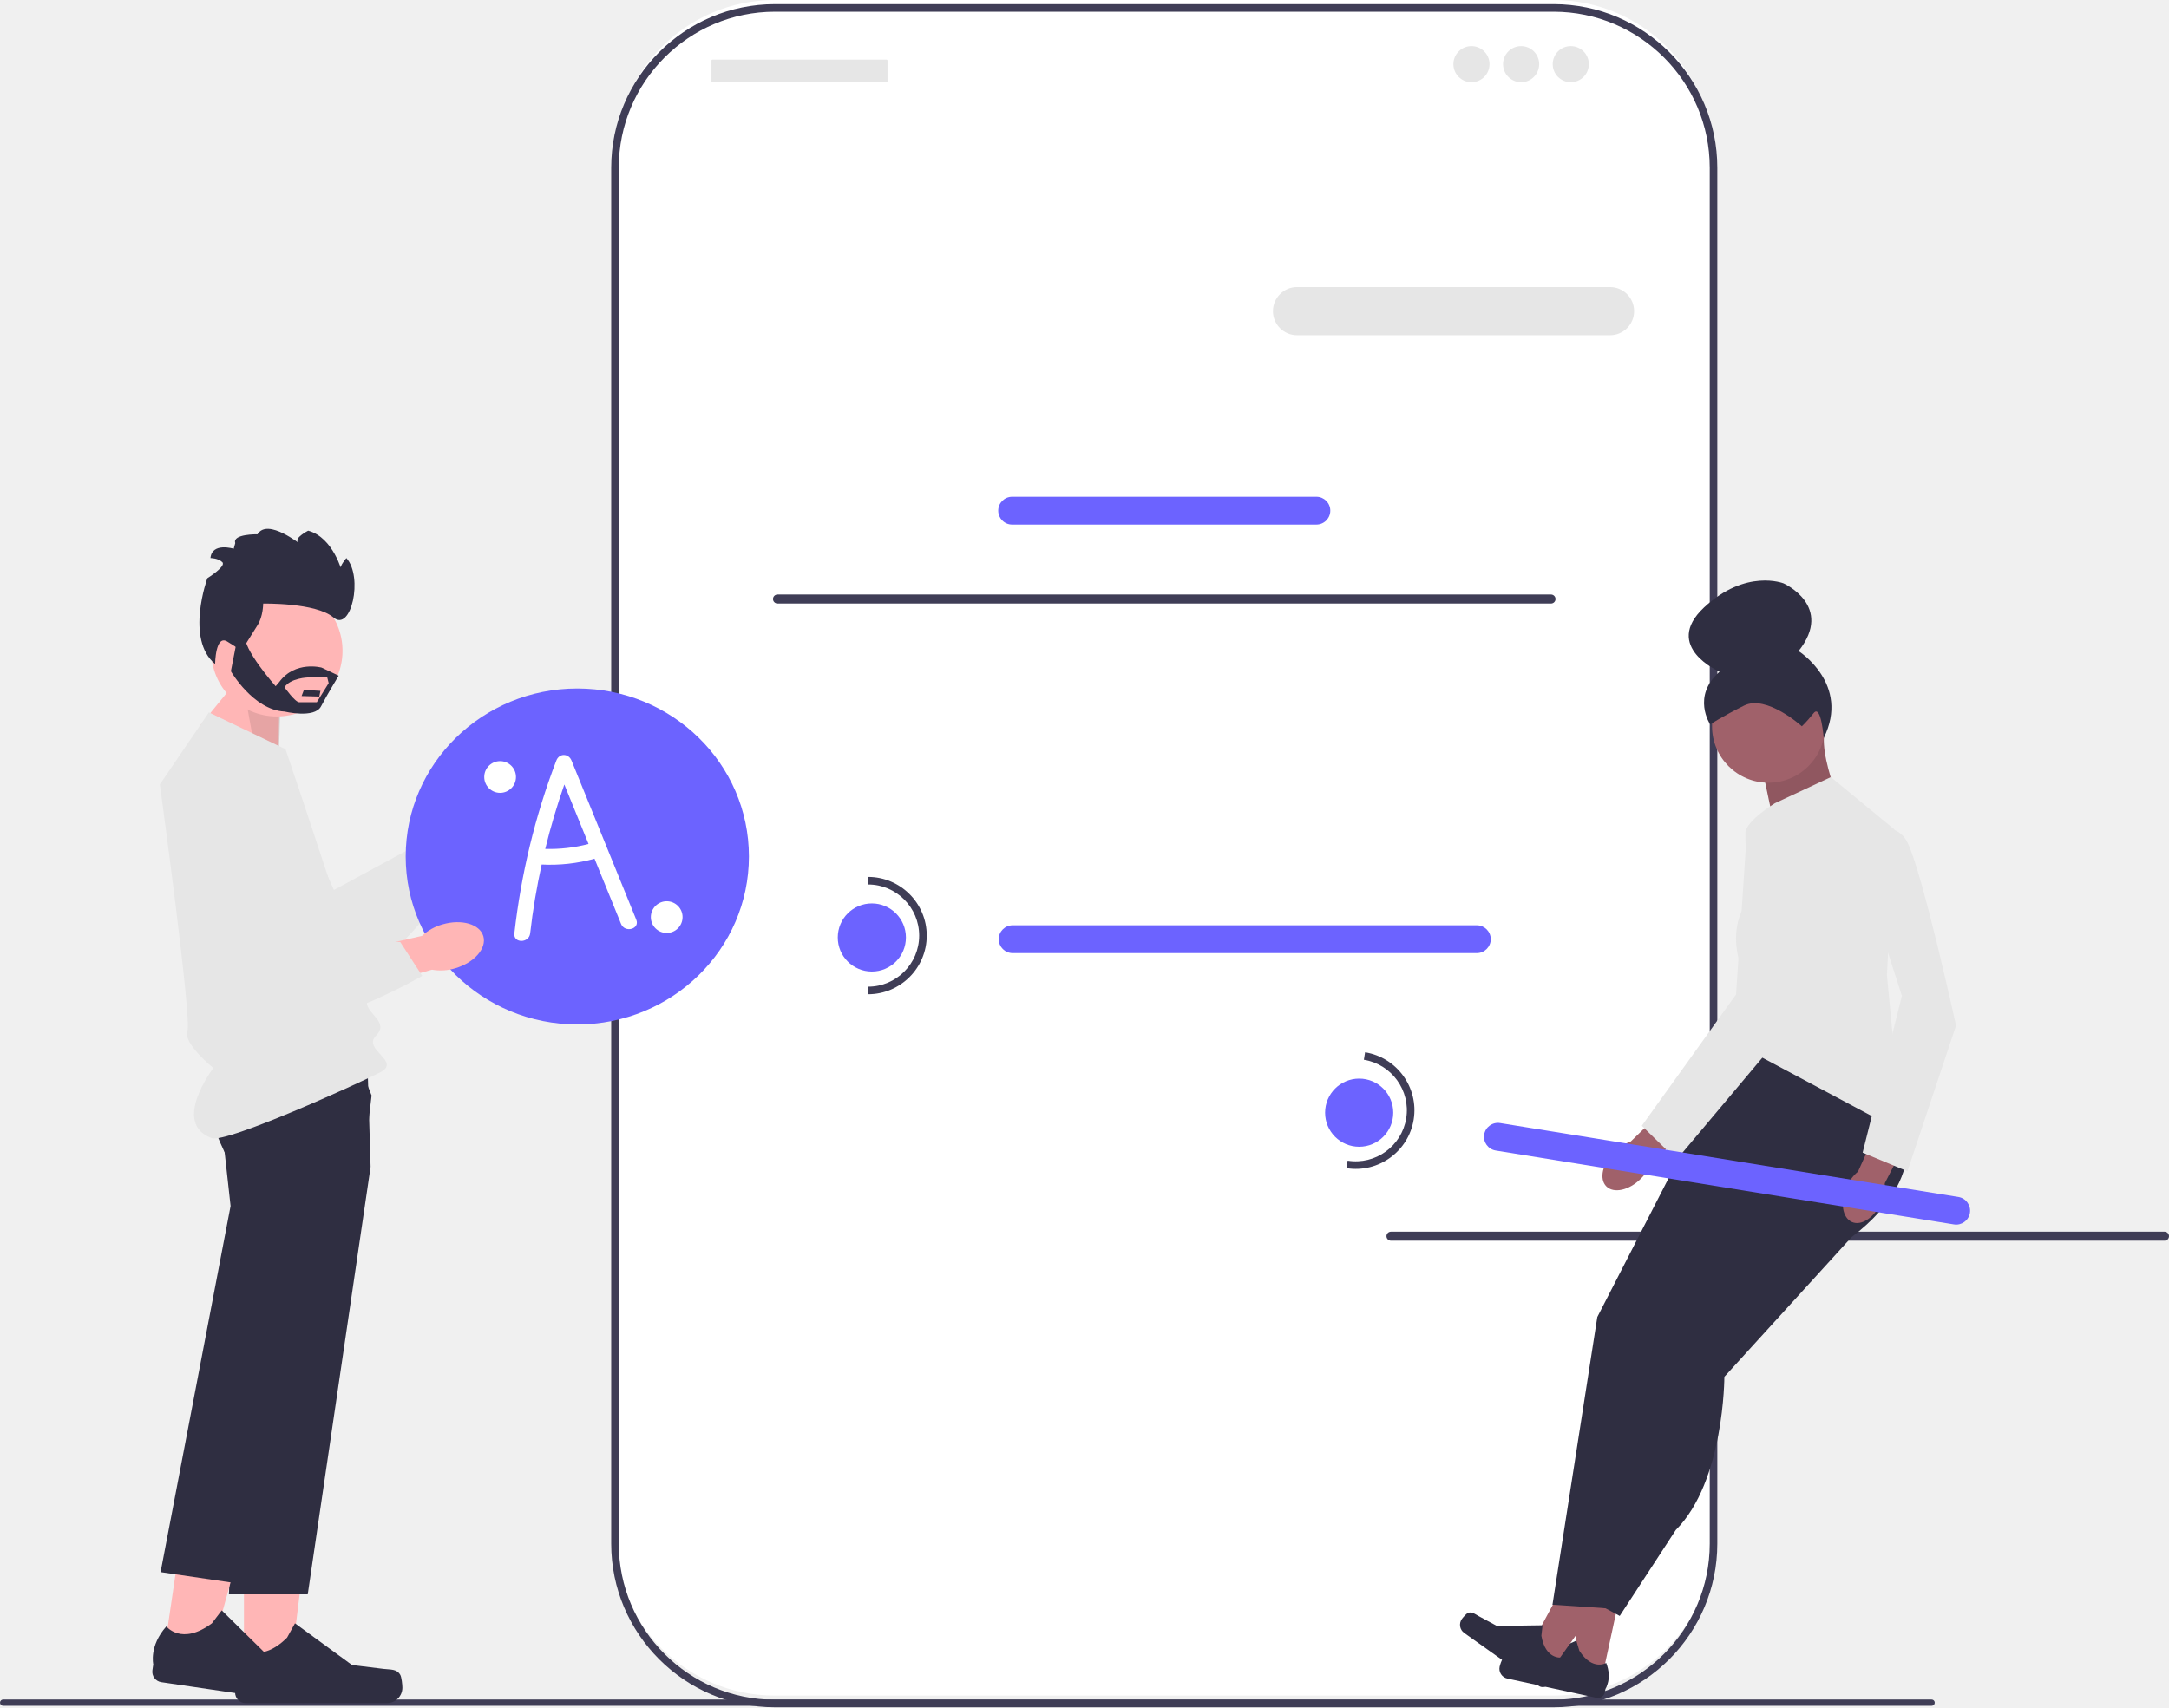
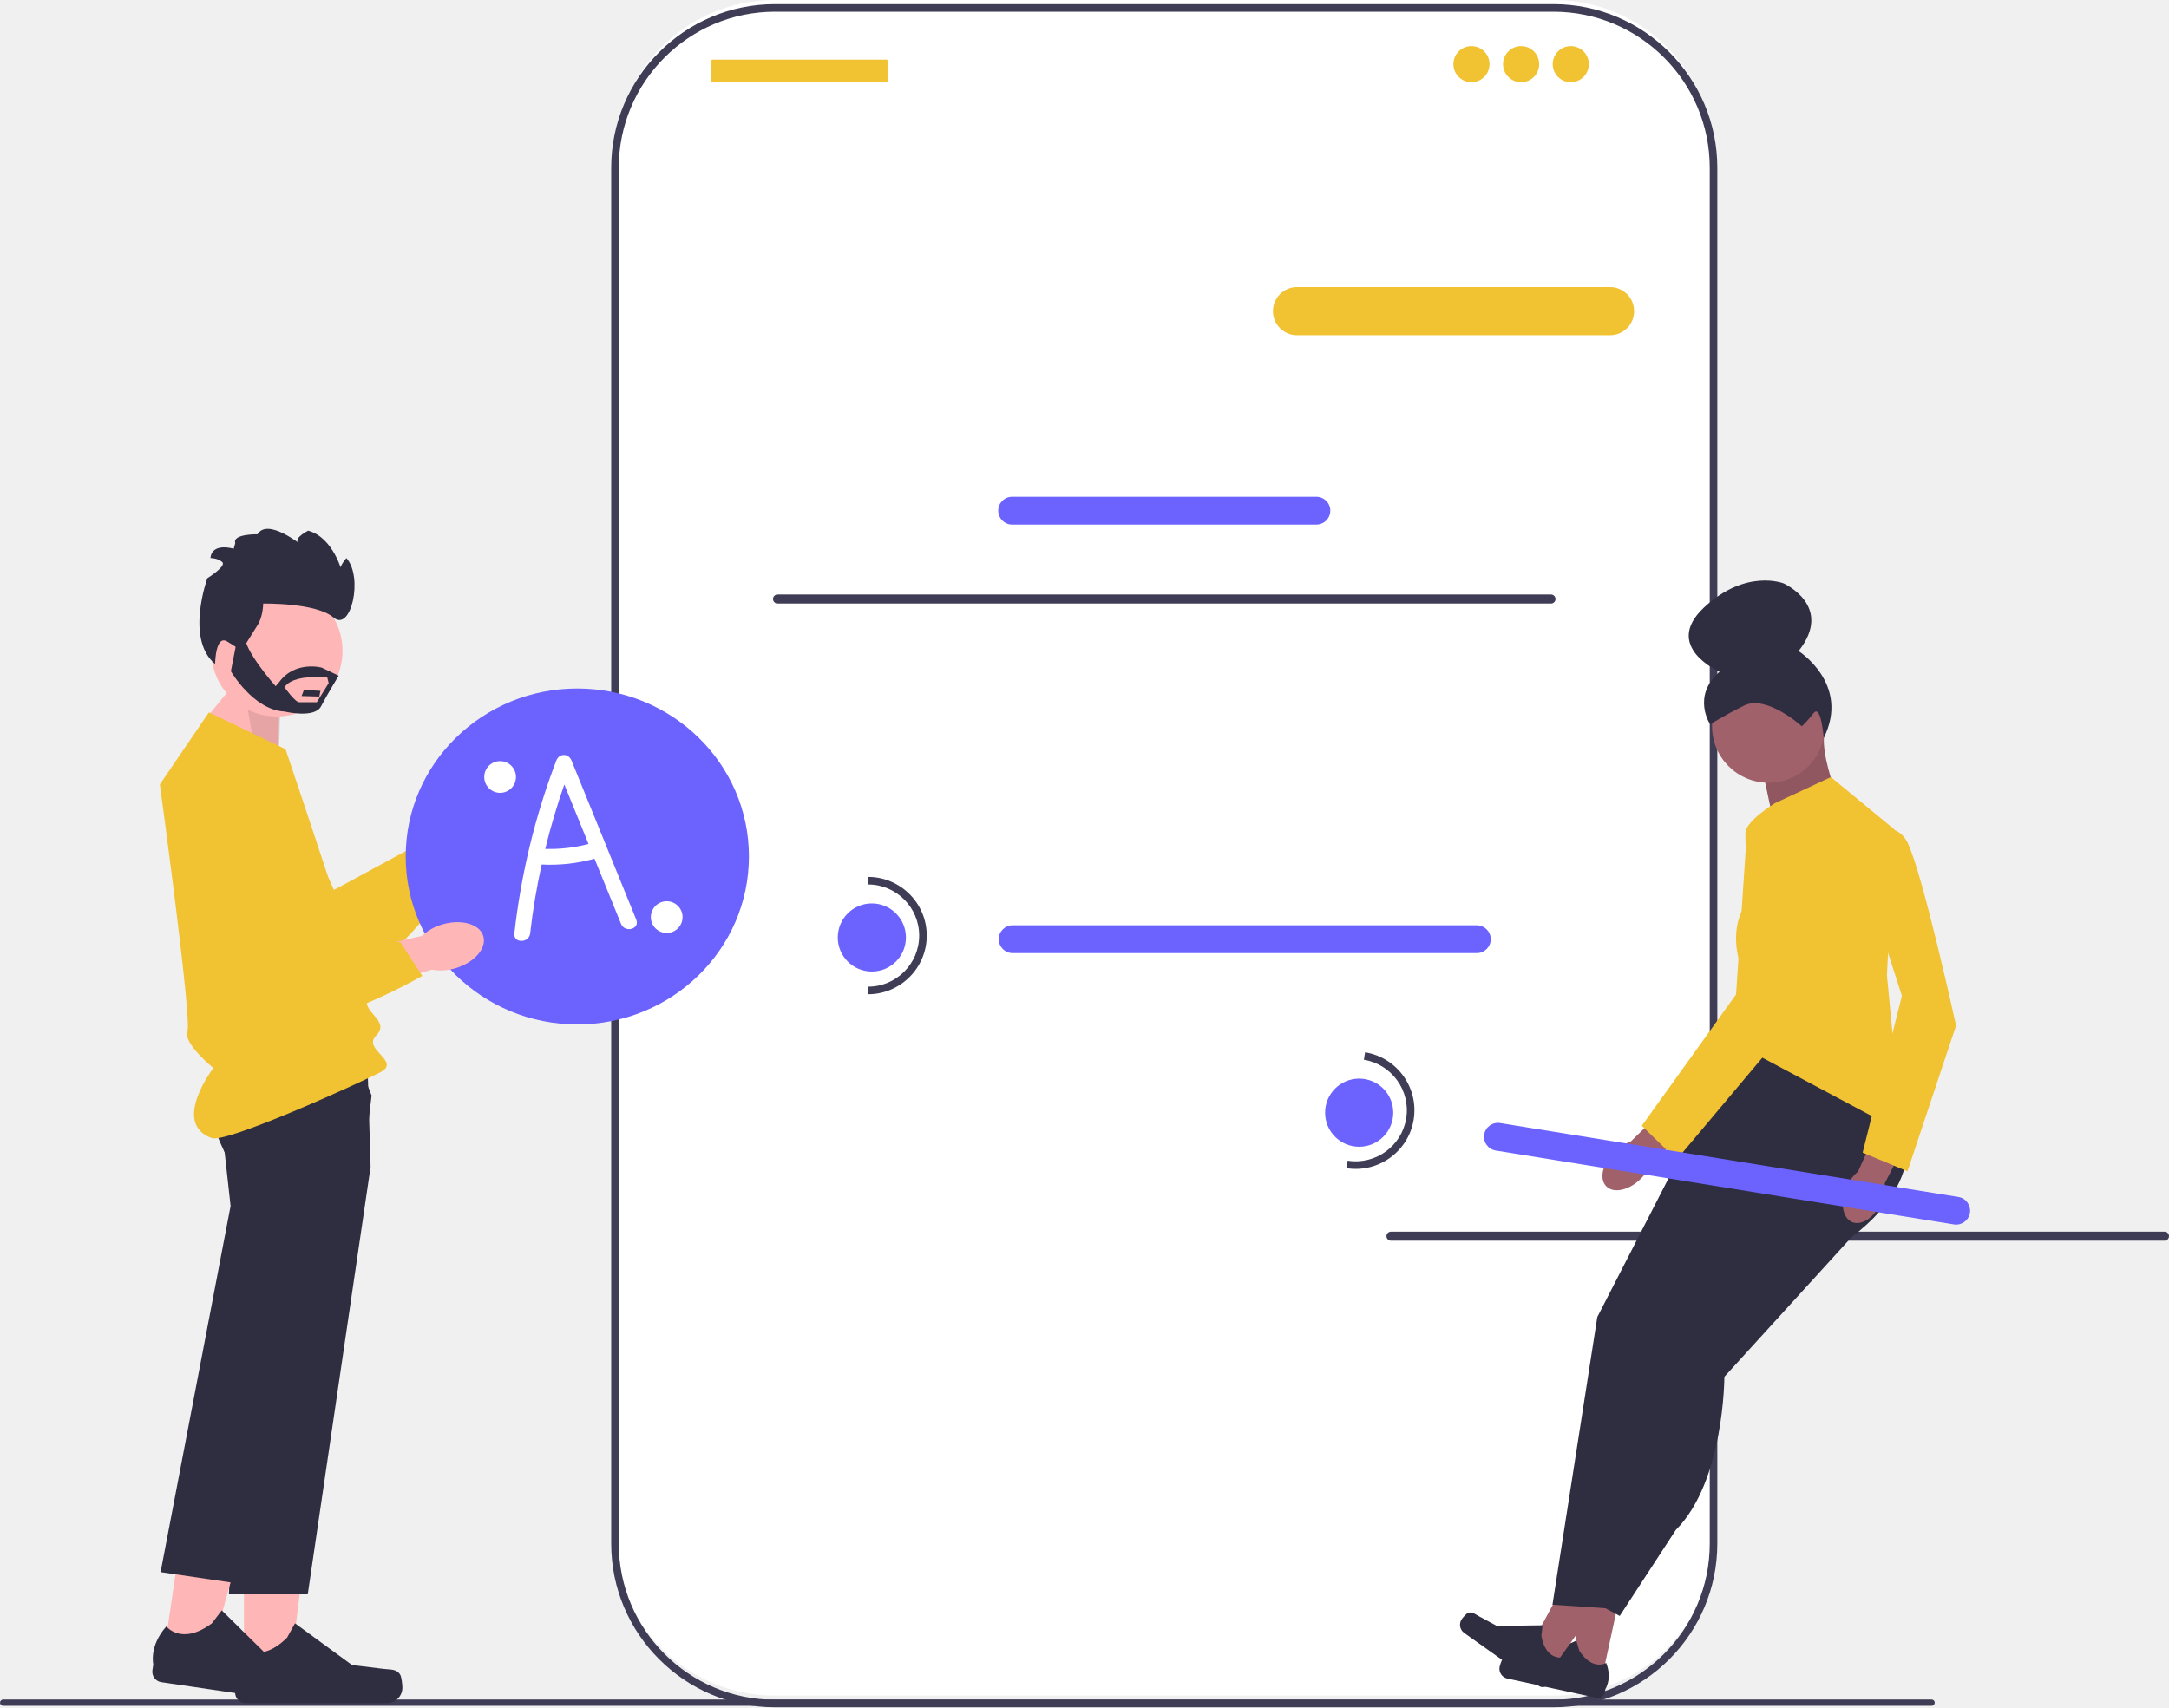
<svg xmlns="http://www.w3.org/2000/svg" width="820.254" height="645.769" viewBox="0 0 820.254 645.769">
  <g>
    <path d="M215.144,291.444c-1.806,0-3.274,1.468-3.274,3.274v26.191c0,1.806,1.468,3.274,3.274,3.274s3.274-1.468,3.274-3.274v-26.191c0-1.806-1.468-3.274-3.274-3.274Z" fill="#3f3d56" />
    <path d="M587.537,0H293.04c-33.396,0-60.469,27.073-60.469,60.469V580.869c0,33.396,27.073,60.469,60.469,60.469h294.498c33.396,0,60.469-27.073,60.469-60.469V60.469c0-33.396-27.073-60.469-60.469-60.469Z" fill="#fff" />
    <path d="M587.538,645.769H293.04c-34.132,0-61.901-27.768-61.901-61.9V63.469c0-34.132,27.769-61.901,61.901-61.901h294.498c34.132,0,61.901,27.769,61.901,61.901V583.869c0,34.132-27.769,61.9-61.901,61.9ZM293.04,4.432c-32.553,0-59.037,26.484-59.037,59.037V583.869c0,32.553,26.484,59.037,59.037,59.037h294.498c32.553,0,59.037-26.483,59.037-59.037V63.469c0-32.553-26.484-59.037-59.037-59.037H293.04Z" fill="#3f3d56" />
-     <path d="M608.87,126.804h-118.372c-5.021,0-9.106-4.085-9.106-9.106s4.085-9.106,9.106-9.106h118.372c5.021,0,9.106,4.085,9.106,9.106s-4.085,9.106-9.106,9.106Z" fill="#e6e6e6" />
+     <path d="M608.87,126.804h-118.372c-5.021,0-9.106-4.085-9.106-9.106s4.085-9.106,9.106-9.106h118.372c5.021,0,9.106,4.085,9.106,9.106s-4.085,9.106-9.106,9.106Z" fill="#f1c232" />
    <path d="M497.821,198.41h-115.063c-2.901,0-5.261-2.36-5.261-5.261,0-2.901,2.36-5.26,5.261-5.26h115.063c2.901,0,5.26,2.359,5.26,5.26,0,2.901-2.359,5.261-5.26,5.261Z" fill="#6c63ff" />
-     <rect x="269.054" y="22.557" width="66.581" height="8.536" rx=".31" ry=".31" fill="#e6e6e6" />
-     <circle cx="556.463" cy="24.264" r="6.829" fill="#e6e6e6" />
-     <circle cx="575.242" cy="24.264" r="6.829" fill="#e6e6e6" />
-     <circle cx="594.021" cy="24.264" r="6.829" fill="#e6e6e6" />
+     <rect x="269.054" y="22.557" width="66.581" height="8.536" rx=".31" ry=".31" fill="#f1c232" />
+     <circle cx="556.463" cy="24.264" r="6.829" fill="#f1c232" />
+     <circle cx="575.242" cy="24.264" r="6.829" fill="#f1c232" />
+     <circle cx="594.021" cy="24.264" r="6.829" fill="#f1c232" />
    <path d="M292.323,226.571c0,.945,.759,1.704,1.704,1.704h292.523c.945,0,1.704-.759,1.704-1.704,0-.945-.759-1.704-1.704-1.704H294.027c-.945,0-1.704,.759-1.704,1.704Z" fill="#3f3d56" />
    <path d="M524.323,467.571c0,.945,.759,1.704,1.704,1.704h292.523c.945,0,1.704-.759,1.704-1.704,0-.945-.759-1.704-1.704-1.704h-292.523c-.945,0-1.704,.759-1.704,1.704Z" fill="#3f3d56" />
    <path d="M558.499,360.498h-175.548c-2.901-0-5.261-2.36-5.261-5.261,0-2.901,2.36-5.26,5.261-5.26h175.548c2.901,0,5.26,2.359,5.26,5.26,0,2.901-2.359,5.261-5.26,5.261Z" fill="#6c63ff" />
    <circle cx="329.706" cy="354.587" r="12.887" fill="#6c63ff" />
    <path d="M328.274,376.066v-2.864c10.659,0,19.331-8.672,19.331-19.331s-8.672-19.331-19.331-19.331v-2.864c12.238,0,22.194,9.956,22.194,22.194s-9.956,22.194-22.194,22.194Z" fill="#3f3d56" />
    <path id="uuid-9e40be56-d004-4de8-84cd-e8041855938b-768" d="M174.781,302.615c5.257-5.35,12.278-6.974,15.682-3.628,3.404,3.346,1.901,10.394-3.358,15.745-2.072,2.166-4.632,3.805-7.467,4.779l-22.559,22.385-10.279-10.81,23.331-20.92c.925-2.852,2.519-5.441,4.65-7.551Z" fill="#ffb6b6" />
-     <path d="M102.633,284.137l23.653,52.473,37.77-20.445,13.517,7.174s-30.876,51.62-52.018,45.744c-21.141-5.876-58.682-59.158-51.918-75.602,6.764-16.444,28.995-9.343,28.995-9.343Z" fill="#e6e6e6" />
+     <path d="M102.633,284.137l23.653,52.473,37.77-20.445,13.517,7.174s-30.876,51.62-52.018,45.744c-21.141-5.876-58.682-59.158-51.918-75.602,6.764-16.444,28.995-9.343,28.995-9.343Z" fill="#f1c232" />
    <path d="M0,644.013c0,.66,.53,1.19,1.19,1.19H730.48c.66,0,1.19-.53,1.19-1.19,0-.66-.53-1.19-1.19-1.19H1.19c-.66,0-1.19,.53-1.19,1.19Z" fill="#3f3d56" />
    <ellipse cx="218.322" cy="323.947" rx="64.899" ry="63.532" fill="#6c63ff" />
    <g>
      <polygon points="92.261 633.848 109.508 633.847 117.713 567.322 92.258 567.324 92.261 633.848" fill="#ffb6b6" />
      <path d="M151.351,633.457h0c.537,.904,.82,3.824,.82,4.875h0c0,3.233-2.621,5.854-5.854,5.854h-53.412c-2.205,0-3.993-1.788-3.993-3.993v-2.224s-2.642-6.683,2.798-14.921c0,0,6.761,6.45,16.864-3.653l2.979-5.397,21.565,15.772,11.953,1.471c2.615,.322,4.934-.05,6.279,2.216h0Z" fill="#2f2e41" />
    </g>
    <polygon points="105.312 287.504 105.661 264.242 91.316 255.3 75.717 274.38 105.312 287.504" fill="#ffb6b6" />
    <polygon points="105.312 287.504 106.241 264.822 91.316 255.3 96.387 283.37 105.312 287.504" opacity=".1" />
    <path d="M140.15,441.325l-23.766,161.722h-29.817l3.965-92.315,2.087-48.54-6.052-23.105s-2.759-5.136-5.084-11.361c-2.62-7.025-4.689-15.448-1.617-19.441,1.13-1.472,4.069-2.562,8.063-3.374,2.44-.498,5.281-.887,8.347-1.188,17.633-1.745,42.714-.655,42.714-.655l.638,21.041,.354,11.749,.168,5.466Z" fill="#2f2e41" />
    <g>
      <polygon points="61.88 625.939 78.944 628.446 96.738 563.822 71.553 560.122 61.88 625.939" fill="#ffb6b6" />
      <path d="M120.399,634.147h0c.4,.973,.255,3.902,.102,4.943h0c-.47,3.198-3.444,5.41-6.643,4.94l-52.844-7.769c-2.182-.321-3.691-2.35-3.37-4.532l.323-2.2s-1.642-6.997,4.938-14.355c0,0,5.751,7.365,17.216-1.161l3.733-4.906,19.042,18.741,11.612,3.194c2.541,.699,4.889,.668,5.89,3.105l0,0Z" fill="#2f2e41" />
    </g>
    <path d="M140.524,414.354l-3.26,28.072-17.777,59.156-29.263,97.391-29.497-4.335,26.473-138.475-2.621-23.745s-.854-2.36-1.832-5.816c-1.942-6.836-4.378-17.968-1.698-23.647,.362-.772,.816-1.442,1.378-1.984,1.054-1.022,3.197-1.643,6.067-1.972,11.998-1.356,36.706,2.522,47.701,4.426l4.329,10.929Z" fill="#2f2e41" />
-     <path d="M78.997,269.459l28.982,13.912s30.721,91.005,30.721,95.642c0,4.637,8.695,7.535,3.478,12.752s9.71,9.635,1.667,13.802c-8.043,4.167-58.217,26.96-63.796,24.905-15.387-5.669,.652-26.5,.652-26.5,0,0-11.559-9.309-9.82-13.946,1.739-4.637-10.434-93.323-10.434-93.323l18.549-27.243Z" fill="#e6e6e6" />
+     <path d="M78.997,269.459l28.982,13.912s30.721,91.005,30.721,95.642c0,4.637,8.695,7.535,3.478,12.752s9.71,9.635,1.667,13.802c-8.043,4.167-58.217,26.96-63.796,24.905-15.387-5.669,.652-26.5,.652-26.5,0,0-11.559-9.309-9.82-13.946,1.739-4.637-10.434-93.323-10.434-93.323l18.549-27.243Z" fill="#f1c232" />
    <g>
      <path id="uuid-73aedec7-8a7b-498d-9bbc-62d5085a8040-769" d="M167.309,349.648c7.193-2.125,14.12-.136,15.471,4.442,1.352,4.578-3.383,10.01-10.579,12.135-2.863,.888-5.897,1.078-8.848,.553l-30.59,8.619-3.739-14.441,30.553-6.964c2.193-2.045,4.844-3.534,7.731-4.344Z" fill="#ffb6b6" />
-       <path d="M113.204,298.469l-4.795,57.358,42.946,.462,8.335,12.834s-52.053,30.14-67.684,14.739c-15.63-15.401-22.585-80.207-8.688-91.3,13.897-11.093,29.885,5.907,29.885,5.907Z" fill="#e6e6e6" />
+       <path d="M113.204,298.469l-4.795,57.358,42.946,.462,8.335,12.834s-52.053,30.14-67.684,14.739c-15.63-15.401-22.585-80.207-8.688-91.3,13.897-11.093,29.885,5.907,29.885,5.907Z" fill="#f1c232" />
    </g>
    <g>
      <circle cx="104.708" cy="246.163" r="24.828" fill="#ffb6b6" />
      <path d="M91.317,246.261s3.91-6.451,6.06-9.775c2.15-3.323,2.15-8.192,2.15-8.192,0,0,19.94-.409,26.587,5.26s11.339-15.248,4.887-22.482c0,0-2.737,3.128-2.15,4.301l.586,1.173s-3.323-13.294-12.903-15.835c0,0-5.329,2.752-3.837,4.309,1.491,1.556-11.411-9.391-15.321-2.94,0,0-9.579-.195-8.406,3.323l-.586,2.15s-8.211-2.541-8.797,3.519c0,0,2.932,0,4.496,1.564,1.564,1.564-5.669,6.06-5.669,6.06,0,0-8.406,23.068,2.932,32.452,0,0,.098-11.241,4.594-8.504s5.376,3.617,5.376,3.617Z" fill="#2f2e41" />
      <g>
        <polygon points="114.944 260.923 114.052 263.269 120.738 263.464 121.184 261.314 114.944 260.923" fill="#2f2e41" />
        <path d="M121.63,252.517s-10.029-2.737-16.046,5.474l-1.337,1.564s-12.703-14.271-11.589-19.549l-2.674,.195-2.674,13.685s8.469,14.662,20.28,15.248c0,0,11.366,2.737,13.817-1.955,2.451-4.692,6.672-11.61,6.672-11.61l-6.449-3.052Zm-1.824,13.098h-6.645c-1.56,0-5.572-5.669-5.572-5.669,2.229-3.519,8.914-3.714,8.914-3.714h7.261l.54,2.15-4.498,7.233Z" fill="#2f2e41" />
      </g>
    </g>
    <g>
      <polygon points="605.599 635.737 594.698 633.381 598.597 590.213 614.686 593.69 605.599 635.737" fill="#a0616a" />
      <path d="M568.303,627.421h0c-.463,.498-1.041,2.305-1.184,2.969h0c-.441,2.043,.857,4.058,2.901,4.499l33.76,7.294c1.394,.301,2.768-.585,3.069-1.979l.304-1.406s2.583-3.864,.269-9.813c0,0-5.154,3.154-10.16-4.612l-1.146-3.818-15.785,7.024-7.756-.702c-1.697-.154-3.112-.705-4.271,.543l-0-0Z" fill="#2f2e41" />
    </g>
    <g>
      <polygon points="586.1 632.435 577.006 625.979 597.576 587.827 610.999 597.355 586.1 632.435" fill="#a0616a" />
      <path d="M555.086,610.114h0c-.622,.276-1.864,1.709-2.257,2.264h0c-1.21,1.705-.809,4.068,.896,5.278l28.166,19.989c1.163,.825,2.775,.552,3.6-.611l.832-1.173s3.895-2.536,4.109-8.916c0,0-5.979,.871-7.526-8.237l.449-3.961-17.275,.246-6.854-3.698c-1.5-.809-2.583-1.873-4.14-1.181l-0-0Z" fill="#2f2e41" />
    </g>
    <path d="M717.117,419.008s16.959,23.058-16.959,48.981l-69.251-22.128,24.732-51.585,21.906-12.013,39.572,36.745Z" fill="#2f2e41" />
    <polyline points="630.907 445.86 604.055 498.151 587.095 606.974 608.294 608.387 629.494 505.218 666.945 449.393 640.8 437.38" fill="#2f2e41" />
    <path d="M700.158,451.563v16.425l-48.051,52.775s0,39.572-18.373,57.944l-21.199,32.505-18.373-9.893,26.852-94.69,48.051-62.184,31.092,7.116Z" fill="#2f2e41" />
    <path d="M666.011,288.723l7.287,34.511,27.781-6.789s-13.733-28.562-11-39.877l-24.068,12.155Z" fill="#a0616a" />
    <path d="M666.011,288.723l7.287,34.511,27.781-6.789s-13.733-28.562-11-39.877l-24.068,12.155Z" opacity=".1" />
-     <path d="M692.385,293.933l-21.199,9.893s-10.906,6.666-11.106,11.106c-.2,4.44,1.213,25.639,1.213,25.639,0,0-8.48,8.48-2.827,25.439l-2.827,28.266,63.598,33.919-5.653-59.358,2.827-55.118-24.026-19.786Z" fill="#e6e6e6" />
+     <path d="M692.385,293.933l-21.199,9.893s-10.906,6.666-11.106,11.106c-.2,4.44,1.213,25.639,1.213,25.639,0,0-8.48,8.48-2.827,25.439l-2.827,28.266,63.598,33.919-5.653-59.358,2.827-55.118-24.026-19.786Z" fill="#f1c232" />
    <g>
      <path id="uuid-8e851e4b-a66f-4616-8a31-24a5e3f3093d-770" d="M711.413,454.766c-2.482,5.695-7.432,9.03-11.056,7.45-3.624-1.58-4.549-7.477-2.065-13.174,.961-2.289,2.456-4.315,4.36-5.908l10.821-23.997,11.153,5.318-11.852,23.092c.129,2.48-.337,4.955-1.361,7.218Z" fill="#a0616a" />
-       <path d="M700.158,317.252s15.546-9.893,21.199,1.413c5.653,11.306,18.373,69.251,18.373,69.251l-18.373,55.118-16.959-7.066,14.839-59.319-19.079-59.397Z" fill="#e6e6e6" />
+       <path d="M700.158,317.252s15.546-9.893,21.199,1.413c5.653,11.306,18.373,69.251,18.373,69.251l-18.373,55.118-16.959-7.066,14.839-59.319-19.079-59.397Z" fill="#f1c232" />
    </g>
    <g>
      <path id="uuid-35301953-803a-439b-9845-5bf97a98fdf5-771" d="M620.481,445.869c-4.406,4.38-10.237,5.657-13.024,2.853-2.787-2.804-1.474-8.627,2.933-13.008,1.737-1.774,3.873-3.107,6.23-3.886l18.901-18.322,8.409,9.053-19.526,17.101c-.793,2.353-2.139,4.482-3.924,6.209Z" fill="#a0616a" />
-       <path d="M660.677,313.88s27.103-1.108,28.194,11.485c1.09,12.594-17.438,68.787-17.438,68.787l-37.386,44.473-13.163-12.817,35.649-49.68,4.145-62.248Z" fill="#e6e6e6" />
+       <path d="M660.677,313.88s27.103-1.108,28.194,11.485c1.09,12.594-17.438,68.787-17.438,68.787l-37.386,44.473-13.163-12.817,35.649-49.68,4.145-62.248Z" fill="#f1c232" />
    </g>
    <g>
      <path d="M738.935,463.127l-173.308-27.953c-2.864-.462-4.818-3.168-4.356-6.032,.462-2.864,3.168-4.817,6.032-4.355l173.308,27.953c2.864,.462,4.817,3.167,4.355,6.031-.462,2.864-3.167,4.818-6.031,4.356Z" fill="#6c63ff" />
      <circle cx="514.003" cy="420.86" r="12.887" fill="#6c63ff" />
      <path d="M509.169,441.837l.456-2.827c10.523,1.697,20.465-5.482,22.162-16.006,1.697-10.523-5.483-20.465-16.006-22.162l.456-2.827c12.082,1.949,20.326,13.363,18.377,25.445-1.949,12.082-13.363,20.326-25.445,18.377Z" fill="#3f3d56" />
    </g>
    <g>
      <circle cx="668.79" cy="274.714" r="21.344" fill="#a0616a" />
      <path d="M681.404,274.714s-13.325-12.095-21.862-7.826c-8.538,4.269-12.806,7.115-12.806,7.115,0,0-7.115-10.672,3.557-19.921,0,0-21.722-9.49-5.881-24.311,15.841-14.82,30.071-9.129,30.071-9.129,0,0,19.21,8.538,5.692,25.613,0,0,19.693,12.49,9.491,32.925,0,0-.953-13.004-3.799-9.446s-4.462,4.98-4.462,4.98Z" fill="#2f2e41" />
    </g>
    <path d="M240.62,347.867c-8.159-20.061-16.319-40.123-24.479-60.184-1.127-2.771-4.657-2.869-5.757,0-8.062,21.033-13.33,42.979-15.863,65.356-.431,3.811,5.542,3.781,5.97,0,.991-8.757,2.463-17.448,4.352-26.046,6.724,.353,13.502-.402,19.991-2.198,3.343,8.22,6.686,16.439,10.029,24.658,1.429,3.512,7.206,1.976,5.757-1.587Zm-34.423-26.776c2.011-8.231,4.422-16.365,7.219-24.368l9.15,22.497c-5.359,1.407-10.841,2.032-16.369,1.871Z" fill="#fff" />
  </g>
  <circle cx="252.127" cy="346.885" r="6" fill="#fff" />
  <circle cx="189.127" cy="293.885" r="6" fill="#fff" />
</svg>
